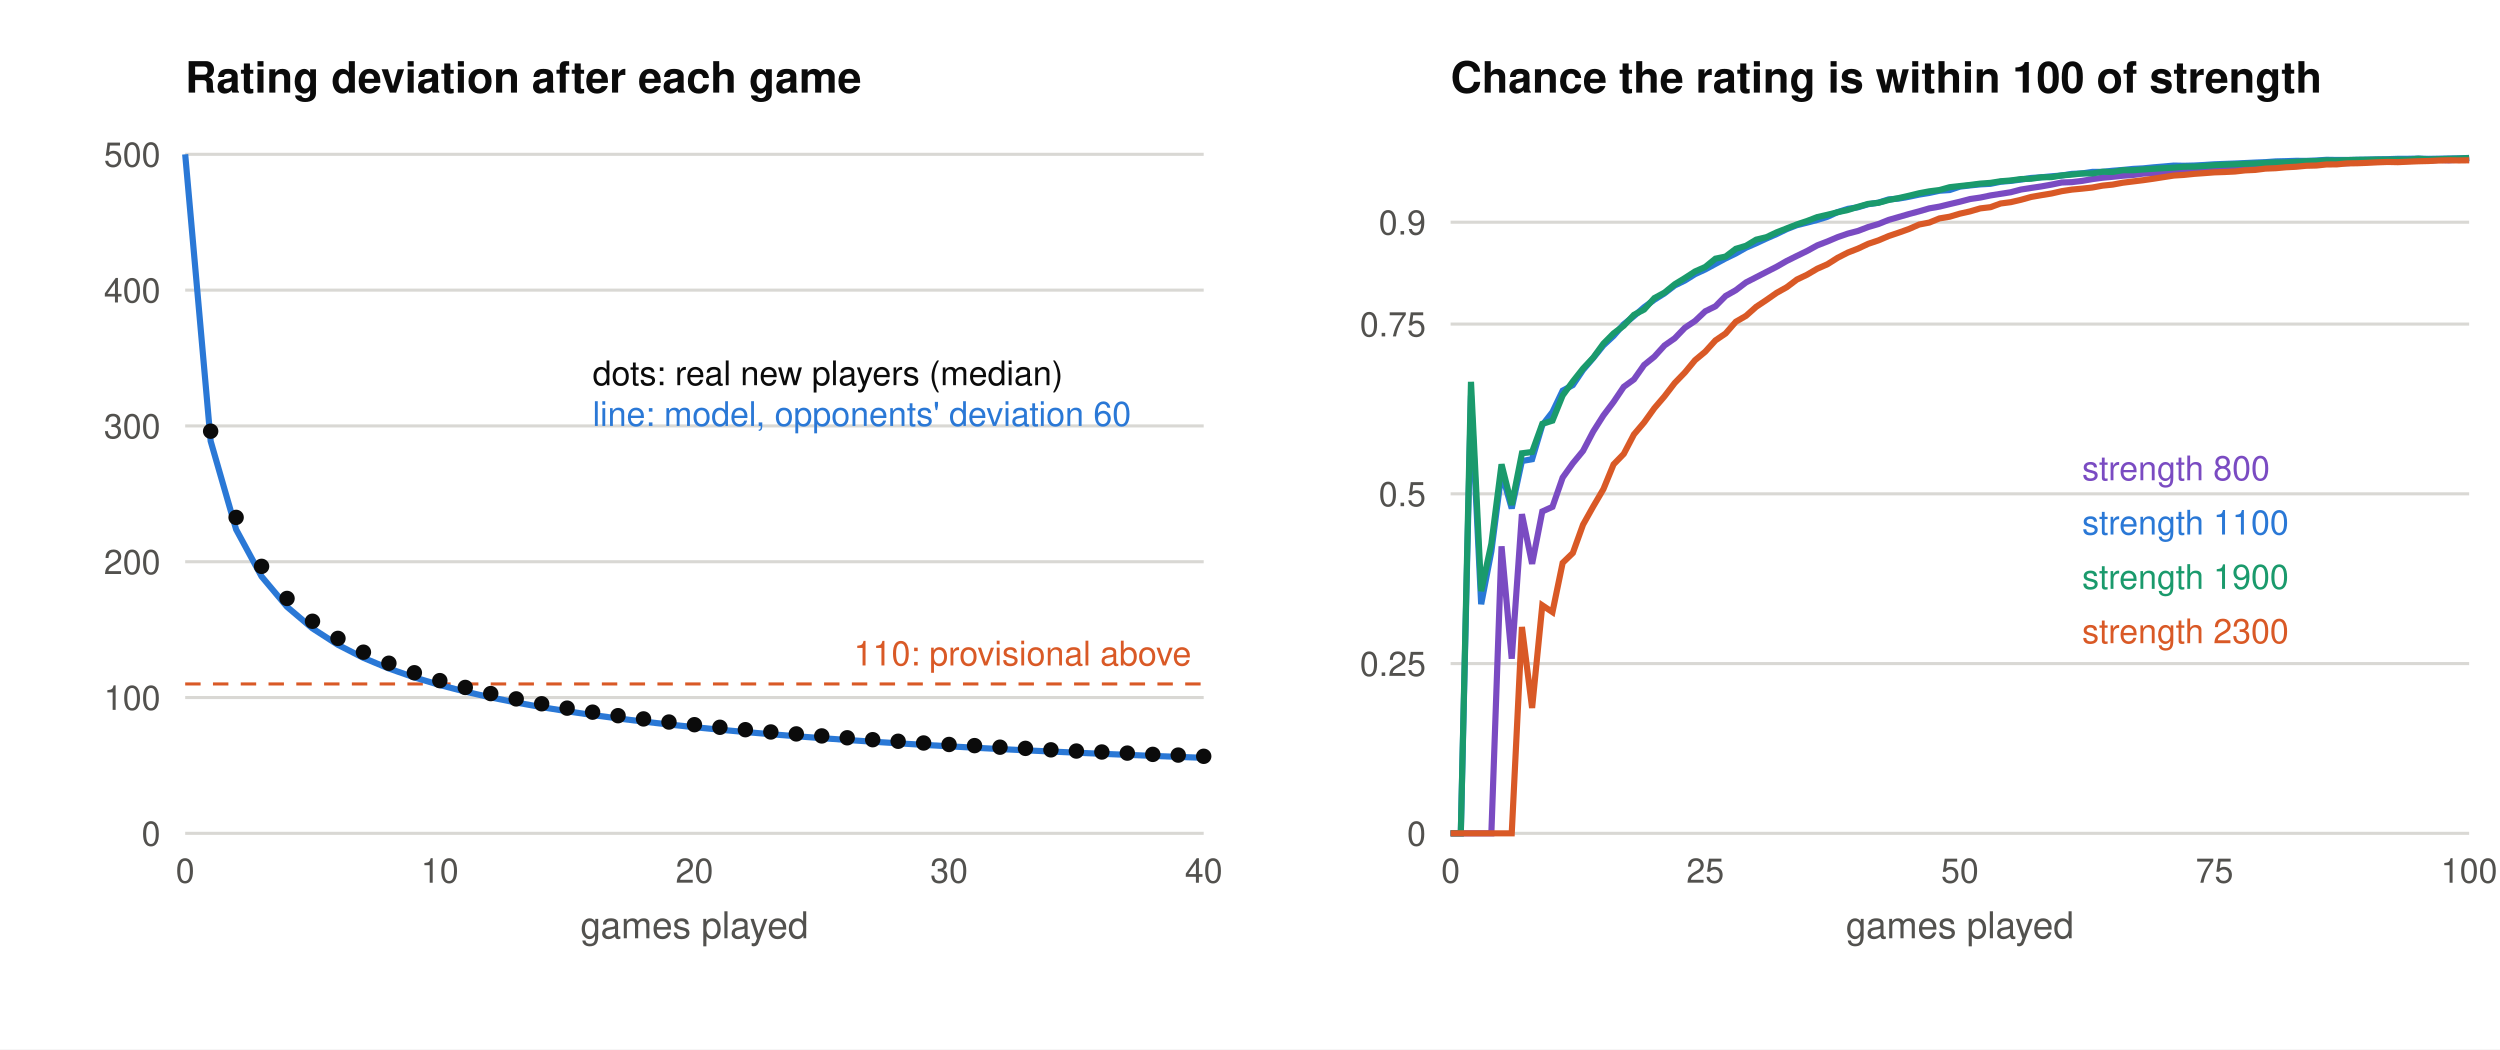
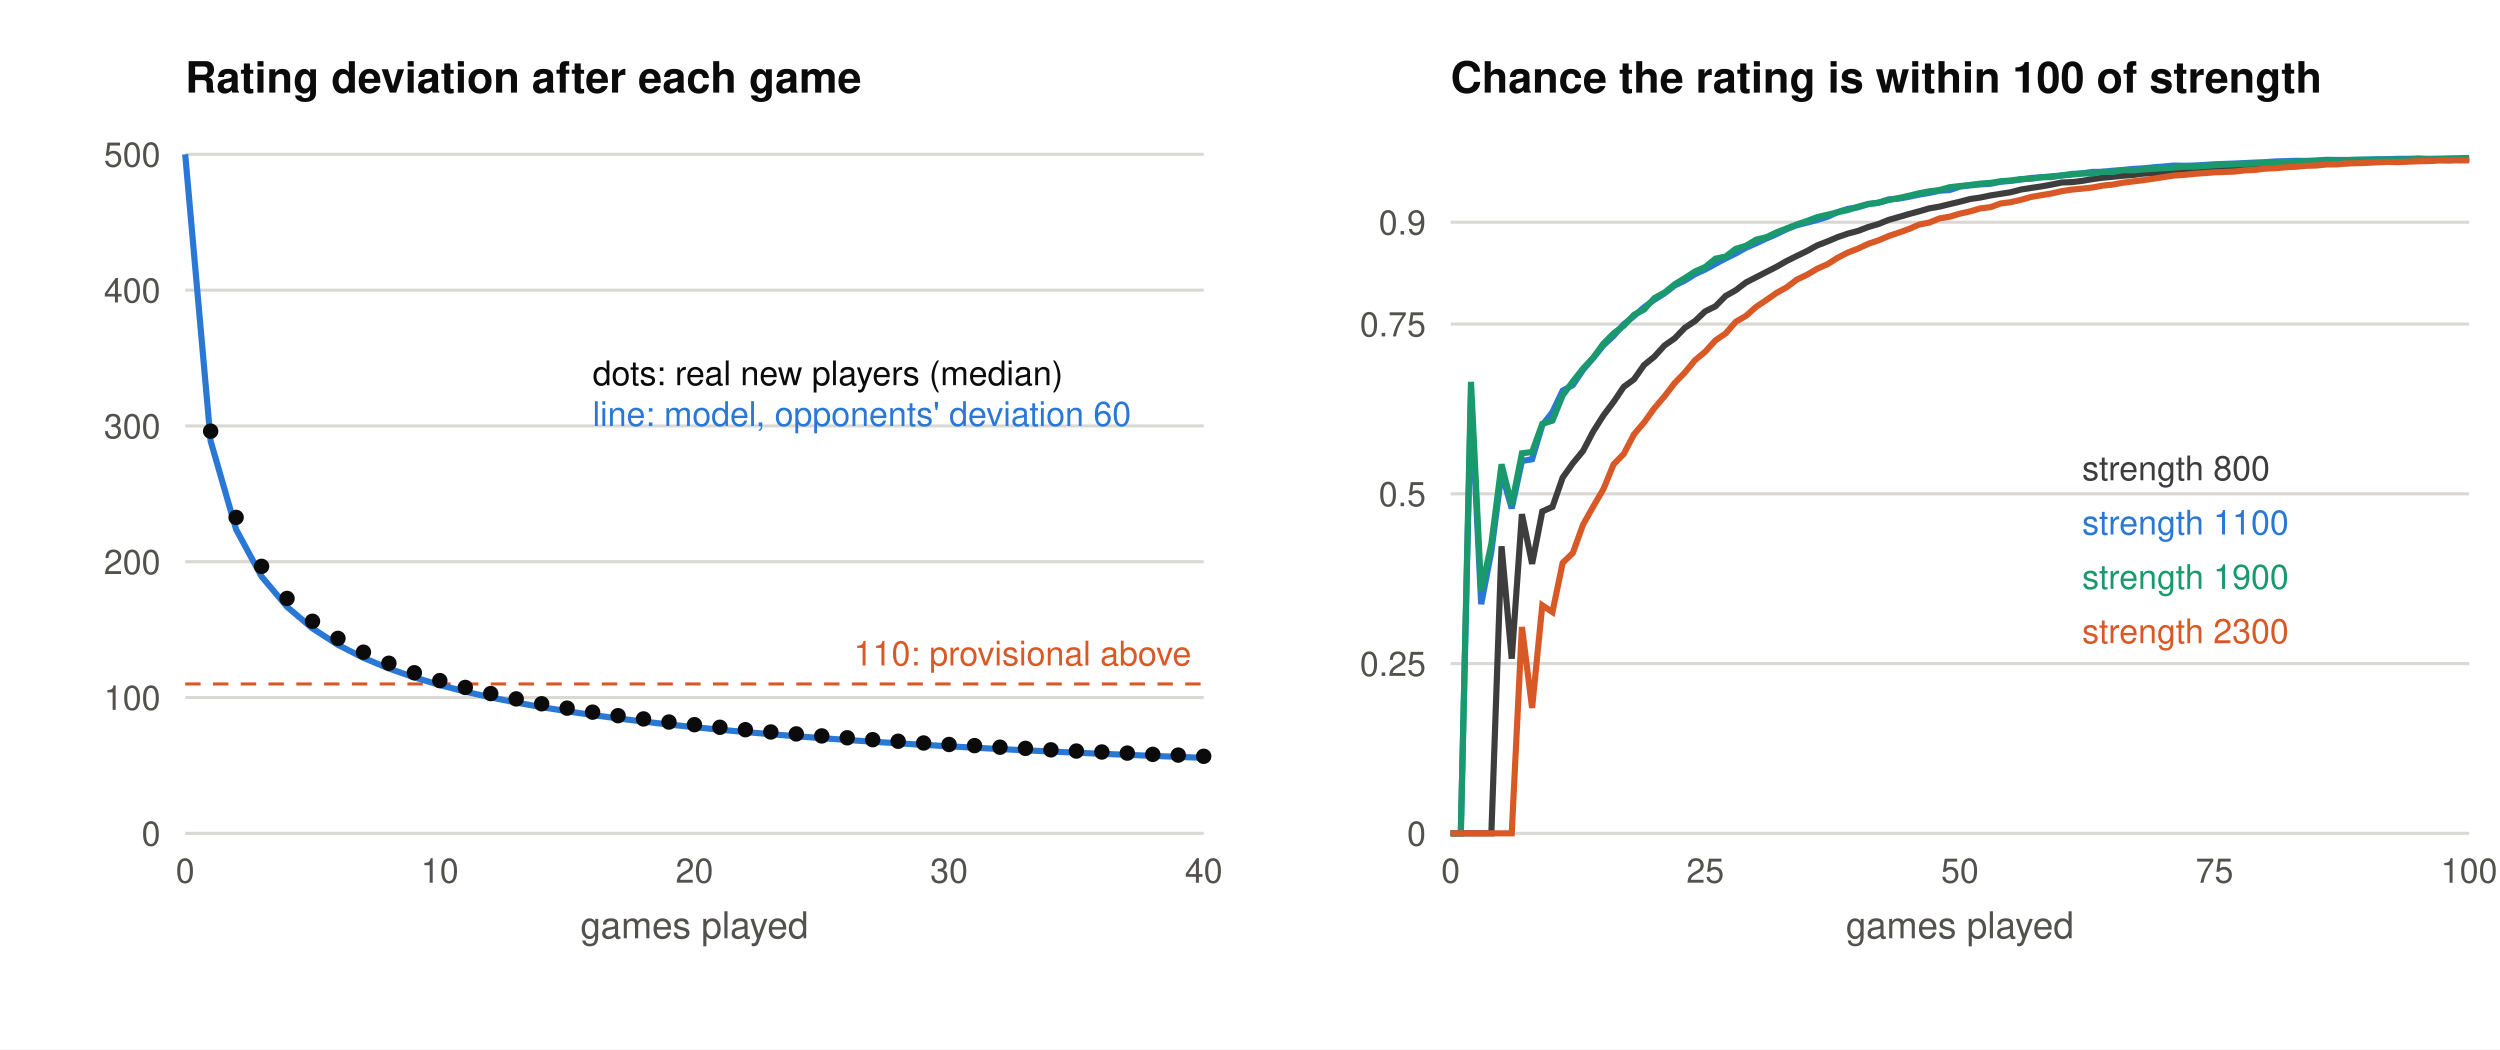
<svg xmlns="http://www.w3.org/2000/svg" width="810" height="340" viewBox="0 0 810 340" role="img" font-family="Helvetica, Arial, sans-serif">
  <rect width="810" height="340" fill="#ffffff" />
  <text x="60" y="30" font-size="14" font-weight="bold" fill="#0b0b0b">Rating deviation after each game</text>
  <line x1="60" y1="270" x2="390" y2="270" stroke="#d9d8d4" />
  <text x="52" y="274" font-size="11" fill="#52514e" text-anchor="end">0</text>
  <line x1="60" y1="226" x2="390" y2="226" stroke="#d9d8d4" />
  <text x="52" y="230" font-size="11" fill="#52514e" text-anchor="end">100</text>
  <line x1="60" y1="182" x2="390" y2="182" stroke="#d9d8d4" />
  <text x="52" y="186" font-size="11" fill="#52514e" text-anchor="end">200</text>
  <line x1="60" y1="138" x2="390" y2="138" stroke="#d9d8d4" />
  <text x="52" y="142" font-size="11" fill="#52514e" text-anchor="end">300</text>
  <line x1="60" y1="94" x2="390" y2="94" stroke="#d9d8d4" />
  <text x="52" y="98" font-size="11" fill="#52514e" text-anchor="end">400</text>
  <line x1="60" y1="50" x2="390" y2="50" stroke="#d9d8d4" />
  <text x="52" y="54" font-size="11" fill="#52514e" text-anchor="end">500</text>
  <text x="60" y="286" font-size="11" fill="#52514e" text-anchor="middle">0</text>
  <text x="142.5" y="286" font-size="11" fill="#52514e" text-anchor="middle">10</text>
  <text x="225" y="286" font-size="11" fill="#52514e" text-anchor="middle">20</text>
  <text x="307.5" y="286" font-size="11" fill="#52514e" text-anchor="middle">30</text>
  <text x="390" y="286" font-size="11" fill="#52514e" text-anchor="middle">40</text>
  <text x="225" y="304" font-size="12" fill="#52514e" text-anchor="middle">games played</text>
  <line x1="60" y1="221.6" x2="390" y2="221.6" stroke="#d95926" stroke-dasharray="5 4" />
  <text x="386" y="215.6" font-size="11" fill="#d95926" text-anchor="end">110: provisional above</text>
  <polyline points="60,50 68.25,142.91 76.5,171.54 84.75,186.78 93,196.61 101.25,203.61 109.5,208.93 117.75,213.15 126,216.6 134.25,219.48 142.5,221.95 150.75,224.09 159,225.96 167.25,227.62 175.5,229.11 183.75,230.45 192,231.67 200.25,232.78 208.5,233.8 216.75,234.74 225,235.61 233.25,236.42 241.5,237.18 249.75,237.88 258,238.54 266.25,239.16 274.5,239.75 282.75,240.31 291,240.83 299.25,241.33 307.5,241.8 315.75,242.26 324,242.69 332.25,243.1 340.5,243.49 348.75,243.87 357,244.23 365.25,244.57 373.5,244.91 381.75,245.23 390,245.53" fill="none" stroke="#2a78d6" stroke-width="2" />
  <circle cx="68.25" cy="139.71" r="2.5" fill="#0b0b0b" />
  <circle cx="76.5" cy="167.64" r="2.5" fill="#0b0b0b" />
  <circle cx="84.75" cy="183.5" r="2.5" fill="#0b0b0b" />
  <circle cx="93" cy="193.9" r="2.5" fill="#0b0b0b" />
  <circle cx="101.25" cy="201.29" r="2.5" fill="#0b0b0b" />
  <circle cx="109.5" cy="206.84" r="2.5" fill="#0b0b0b" />
  <circle cx="117.75" cy="211.31" r="2.5" fill="#0b0b0b" />
  <circle cx="126" cy="214.89" r="2.5" fill="#0b0b0b" />
  <circle cx="134.25" cy="217.97" r="2.5" fill="#0b0b0b" />
  <circle cx="142.5" cy="220.52" r="2.5" fill="#0b0b0b" />
  <circle cx="150.75" cy="222.73" r="2.5" fill="#0b0b0b" />
  <circle cx="159" cy="224.72" r="2.5" fill="#0b0b0b" />
  <circle cx="167.25" cy="226.44" r="2.5" fill="#0b0b0b" />
  <circle cx="175.5" cy="228.02" r="2.5" fill="#0b0b0b" />
  <circle cx="183.75" cy="229.44" r="2.5" fill="#0b0b0b" />
  <circle cx="192" cy="230.74" r="2.5" fill="#0b0b0b" />
  <circle cx="200.25" cy="231.88" r="2.5" fill="#0b0b0b" />
  <circle cx="208.5" cy="232.93" r="2.5" fill="#0b0b0b" />
  <circle cx="216.75" cy="233.94" r="2.5" fill="#0b0b0b" />
  <circle cx="225" cy="234.8" r="2.5" fill="#0b0b0b" />
  <circle cx="233.25" cy="235.64" r="2.5" fill="#0b0b0b" />
  <circle cx="241.5" cy="236.42" r="2.5" fill="#0b0b0b" />
  <circle cx="249.75" cy="237.16" r="2.5" fill="#0b0b0b" />
  <circle cx="258" cy="237.79" r="2.5" fill="#0b0b0b" />
  <circle cx="266.25" cy="238.44" r="2.5" fill="#0b0b0b" />
  <circle cx="274.5" cy="239.04" r="2.5" fill="#0b0b0b" />
  <circle cx="282.75" cy="239.66" r="2.5" fill="#0b0b0b" />
  <circle cx="291" cy="240.17" r="2.5" fill="#0b0b0b" />
  <circle cx="299.25" cy="240.73" r="2.5" fill="#0b0b0b" />
  <circle cx="307.5" cy="241.21" r="2.5" fill="#0b0b0b" />
  <circle cx="315.75" cy="241.58" r="2.5" fill="#0b0b0b" />
  <circle cx="324" cy="242.09" r="2.5" fill="#0b0b0b" />
  <circle cx="332.25" cy="242.47" r="2.5" fill="#0b0b0b" />
  <circle cx="340.5" cy="242.95" r="2.5" fill="#0b0b0b" />
  <circle cx="348.75" cy="243.34" r="2.5" fill="#0b0b0b" />
  <circle cx="357" cy="243.65" r="2.5" fill="#0b0b0b" />
  <circle cx="365.25" cy="244.01" r="2.5" fill="#0b0b0b" />
  <circle cx="373.5" cy="244.42" r="2.5" fill="#0b0b0b" />
  <circle cx="381.75" cy="244.65" r="2.5" fill="#0b0b0b" />
  <circle cx="390" cy="245.04" r="2.5" fill="#0b0b0b" />
  <text x="192" y="124.8" font-size="11" fill="#0b0b0b">dots: real new players (median)</text>
  <text x="192" y="138" font-size="11" fill="#2a78d6">line: model, opponents' deviation 60</text>
  <text x="470" y="30" font-size="14" font-weight="bold" fill="#0b0b0b">Chance the rating is within 100 of strength</text>
  <line x1="470" y1="270" x2="800" y2="270" stroke="#d9d8d4" />
  <text x="462" y="274" font-size="11" fill="#52514e" text-anchor="end">0</text>
  <line x1="470" y1="215" x2="800" y2="215" stroke="#d9d8d4" />
  <text x="462" y="219" font-size="11" fill="#52514e" text-anchor="end">0.25</text>
  <line x1="470" y1="160" x2="800" y2="160" stroke="#d9d8d4" />
  <text x="462" y="164" font-size="11" fill="#52514e" text-anchor="end">0.5</text>
  <line x1="470" y1="105" x2="800" y2="105" stroke="#d9d8d4" />
  <text x="462" y="109" font-size="11" fill="#52514e" text-anchor="end">0.75</text>
  <line x1="470" y1="72" x2="800" y2="72" stroke="#d9d8d4" />
  <text x="462" y="76" font-size="11" fill="#52514e" text-anchor="end">0.9</text>
  <text x="470" y="286" font-size="11" fill="#52514e" text-anchor="middle">0</text>
  <text x="552.5" y="286" font-size="11" fill="#52514e" text-anchor="middle">25</text>
  <text x="635" y="286" font-size="11" fill="#52514e" text-anchor="middle">50</text>
  <text x="717.5" y="286" font-size="11" fill="#52514e" text-anchor="middle">75</text>
  <text x="800" y="286" font-size="11" fill="#52514e" text-anchor="middle">100</text>
  <text x="635" y="304" font-size="12" fill="#52514e" text-anchor="middle">games played</text>
-   <polyline points="470,270 473.3,270 476.6,270 479.9,270 483.2,270 486.5,177 489.8,213.42 493.1,166.59 496.4,182.68 499.7,165.71 503,164.22 506.3,154.74 509.6,150.1 512.9,146.1 516.2,139.81 519.5,134.61 522.8,130.22 526.1,125.33 529.4,122.92 532.7,118.24 536,115.57 539.3,111.93 542.6,109.62 545.9,106.2 549.2,103.99 552.5,100.86 555.8,99.24 559.1,95.89 562.4,94.03 565.7,91.51 569,89.82 572.3,88.12 575.6,86.44 578.9,84.55 582.2,82.91 585.5,81.31 588.8,79.5 592.1,78.23 595.4,76.83 598.7,75.69 602,74.82 605.3,73.56 608.6,72.59 611.9,71.26 615.2,70.31 618.5,69.35 621.8,68.47 625.1,67.51 628.4,66.94 631.7,66.13 635,65.36 638.3,64.49 641.6,64.01 644.9,63.32 648.2,62.8 651.5,62.28 654.8,61.41 658.1,60.89 661.4,60.4 664.7,59.81 668,59.13 671.3,59.01 674.6,58.61 677.9,58.04 681.2,57.59 684.5,57.28 687.8,56.93 691.1,56.69 694.4,56.24 697.7,56.12 701,55.82 704.3,55.57 707.6,55.26 710.9,55.24 714.2,54.88 717.5,54.62 720.8,54.41 724.1,54.39 727.4,54.16 730.7,53.97 734,53.77 737.3,53.69 740.6,53.44 743.9,53.27 747.2,53.17 750.5,53.03 753.8,52.89 757.1,52.84 760.4,52.9 763.7,52.56 767,52.47 770.3,52.38 773.6,52.31 776.9,52.31 780.2,52.18 783.5,52.07 786.8,52.05 790.1,51.8 793.4,51.94 796.7,51.73 800,51.67" fill="none" stroke="#7a4bc2" stroke-width="2" />
-   <text x="674.6" y="155.6" font-size="11" fill="#7a4bc2">strength 800</text>
+   <polyline points="470,270 473.3,270 476.6,270 479.9,270 483.2,270 486.5,177 489.8,213.42 493.1,166.59 496.4,182.68 499.7,165.71 503,164.22 506.3,154.74 509.6,150.1 512.9,146.1 516.2,139.81 519.5,134.61 522.8,130.22 526.1,125.33 529.4,122.92 532.7,118.24 536,115.57 539.3,111.93 542.6,109.62 545.9,106.2 549.2,103.99 552.5,100.86 555.8,99.24 559.1,95.89 562.4,94.03 565.7,91.51 569,89.82 572.3,88.12 575.6,86.44 578.9,84.55 582.2,82.91 585.5,81.31 588.8,79.5 592.1,78.23 595.4,76.83 598.7,75.69 602,74.82 605.3,73.56 608.6,72.59 611.9,71.26 615.2,70.31 618.5,69.35 621.8,68.47 625.1,67.51 628.4,66.94 631.7,66.13 635,65.36 638.3,64.49 641.6,64.01 644.9,63.32 648.2,62.8 651.5,62.28 654.8,61.41 658.1,60.89 661.4,60.4 664.7,59.81 668,59.13 671.3,59.01 674.6,58.61 677.9,58.04 681.2,57.59 684.5,57.28 687.8,56.93 691.1,56.69 694.4,56.24 697.7,56.12 701,55.82 704.3,55.57 707.6,55.26 710.9,55.24 714.2,54.88 717.5,54.62 720.8,54.41 724.1,54.39 727.4,54.16 730.7,53.97 734,53.77 737.3,53.69 740.6,53.44 743.9,53.27 747.2,53.17 750.5,53.03 753.8,52.89 757.1,52.84 760.4,52.9 763.7,52.56 767,52.47 770.3,52.38 773.6,52.31 776.9,52.31 780.2,52.18 783.5,52.07 786.8,52.05 790.1,51.8 793.4,51.94 796.7,51.73 800,51.67" fill="none" stroke="#3d3d3d" stroke-width="2" />
+   <text x="674.6" y="155.6" font-size="11" fill="#3d3d3d">strength 800</text>
  <polyline points="470,270 473.3,270 476.6,128.13 479.9,195.76 483.2,178.64 486.5,153.14 489.8,164.73 493.1,149.37 496.4,148.79 499.7,137.76 503,133.49 506.3,126.57 509.6,124.77 512.9,119.86 516.2,116 519.5,111.9 522.8,108.82 526.1,105.06 529.4,102.41 532.7,99.54 536,97.12 539.3,95.04 542.6,92.5 545.9,90.89 549.2,88.82 552.5,87.3 555.8,85.51 559.1,83.73 562.4,82.13 565.7,80.26 569,78.83 572.3,77.29 575.6,75.85 578.9,74.24 582.2,72.95 585.5,72.13 588.8,71.26 592.1,70.23 595.4,68.72 598.7,67.67 602,67.15 605.3,66.17 608.6,65.66 611.9,64.61 615.2,64.34 618.5,63.75 621.8,63.05 625.1,62.51 628.4,61.8 631.7,61.57 635,60.47 638.3,60.08 641.6,59.74 644.9,59.56 648.2,58.89 651.5,58.61 654.8,58.18 658.1,57.66 661.4,57.44 664.7,57.12 668,56.86 671.3,56.34 674.6,56.19 677.9,55.7 681.2,55.68 684.5,55.32 687.8,55.06 691.1,54.73 694.4,54.55 697.7,54.22 701,53.95 704.3,53.65 707.6,53.71 710.9,53.63 714.2,53.45 717.5,53.23 720.8,53.11 724.1,52.98 727.4,52.83 730.7,52.67 734,52.54 737.3,52.3 740.6,52.22 743.9,52.11 747.2,52.13 750.5,51.99 753.8,51.78 757.1,51.83 760.4,51.83 763.7,51.76 767,51.71 770.3,51.62 773.6,51.57 776.9,51.46 780.2,51.45 783.5,51.38 786.8,51.47 790.1,51.41 793.4,51.35 796.7,51.31 800,51.17" fill="none" stroke="#2a78d6" stroke-width="2" />
  <text x="674.6" y="173.2" font-size="11" fill="#2a78d6">strength 1100</text>
  <polyline points="470,270 473.3,270 476.6,123.71 479.9,191.53 483.2,176.15 486.5,150.44 489.8,163.6 493.1,146.86 496.4,146.44 499.7,137.33 503,136.29 506.3,128.13 509.6,123.59 512.9,119.41 516.2,115.88 519.5,111.34 522.8,108.01 526.1,105.53 529.4,102 532.7,100.29 536,96.59 539.3,94.8 542.6,92.11 545.9,90.09 549.2,87.95 552.5,86.49 555.8,83.81 559.1,83.12 562.4,80.62 565.7,79.63 569,77.65 572.3,76.85 575.6,75.29 578.9,74 582.2,72.7 585.5,71.6 588.8,70.33 592.1,69.58 595.4,68.76 598.7,68.04 602,67 605.3,66.06 608.6,65.71 611.9,64.81 615.2,64.17 618.5,63.42 621.8,62.61 625.1,61.99 628.4,61.57 631.7,60.65 635,60.28 638.3,59.92 641.6,59.49 644.9,59.25 648.2,58.73 651.5,58.47 654.8,58.02 658.1,57.92 661.4,57.44 664.7,57.39 668,56.83 671.3,56.57 674.6,56.19 677.9,56.22 681.2,55.64 684.5,55.73 687.8,55.14 691.1,55.17 694.4,54.9 697.7,54.69 701,54.48 704.3,54.32 707.6,54.01 710.9,53.99 714.2,53.78 717.5,53.52 720.8,53.35 724.1,53.23 727.4,53.07 730.7,52.97 734,52.77 737.3,52.65 740.6,52.63 743.9,52.43 747.2,52.23 750.5,52.19 753.8,51.96 757.1,52.01 760.4,51.88 763.7,51.8 767,51.76 770.3,51.71 773.6,51.73 776.9,51.67 780.2,51.74 783.5,51.43 786.8,51.64 790.1,51.56 793.4,51.46 796.7,51.36 800,51.2" fill="none" stroke="#1a9a6c" stroke-width="2" />
  <text x="674.6" y="190.8" font-size="11" fill="#1a9a6c">strength 1900</text>
  <polyline points="470,270 473.3,270 476.6,270 479.9,270 483.2,270 486.5,270 489.8,270 493.1,203.14 496.4,229.38 499.7,196.13 503,198.32 506.3,182.36 509.6,179.17 512.9,170 516.2,164.11 519.5,158.49 522.8,150.46 526.1,147.06 529.4,140.75 532.7,136.86 536,132.26 539.3,128.4 542.6,124.1 545.9,120.68 549.2,116.69 552.5,113.94 555.8,110.29 559.1,108.04 562.4,104.25 565.7,102.34 569,99.41 572.3,97.21 575.6,94.9 578.9,93.06 582.2,90.57 585.5,89 588.8,87.06 592.1,85.61 595.4,83.52 598.7,81.83 602,80.55 605.3,79 608.6,77.89 611.9,76.49 615.2,75.37 618.5,74.2 621.8,72.75 625.1,72.11 628.4,70.76 631.7,70.21 635,69.23 638.3,68.49 641.6,67.52 644.9,67.13 648.2,65.93 651.5,65.5 654.8,64.73 658.1,63.81 661.4,63.23 664.7,62.69 668,61.94 671.3,61.43 674.6,61.12 677.9,60.76 681.2,60.15 684.5,59.81 687.8,59.2 691.1,58.79 694.4,58.38 697.7,57.91 701,57.39 704.3,56.88 707.6,56.67 710.9,56.33 714.2,56.09 717.5,55.84 720.8,55.73 724.1,55.57 727.4,55.2 730.7,55.05 734,54.63 737.3,54.5 740.6,54.2 743.9,54.03 747.2,53.71 750.5,53.63 753.8,53.28 757.1,53.26 760.4,52.94 763.7,52.89 767,52.76 770.3,52.59 773.6,52.47 776.9,52.54 780.2,52.38 783.5,52.25 786.8,52.17 790.1,52.01 793.4,51.93 796.7,51.98 800,51.94" fill="none" stroke="#d95926" stroke-width="2" />
  <text x="674.6" y="208.4" font-size="11" fill="#d95926">strength 2300</text>
</svg>
